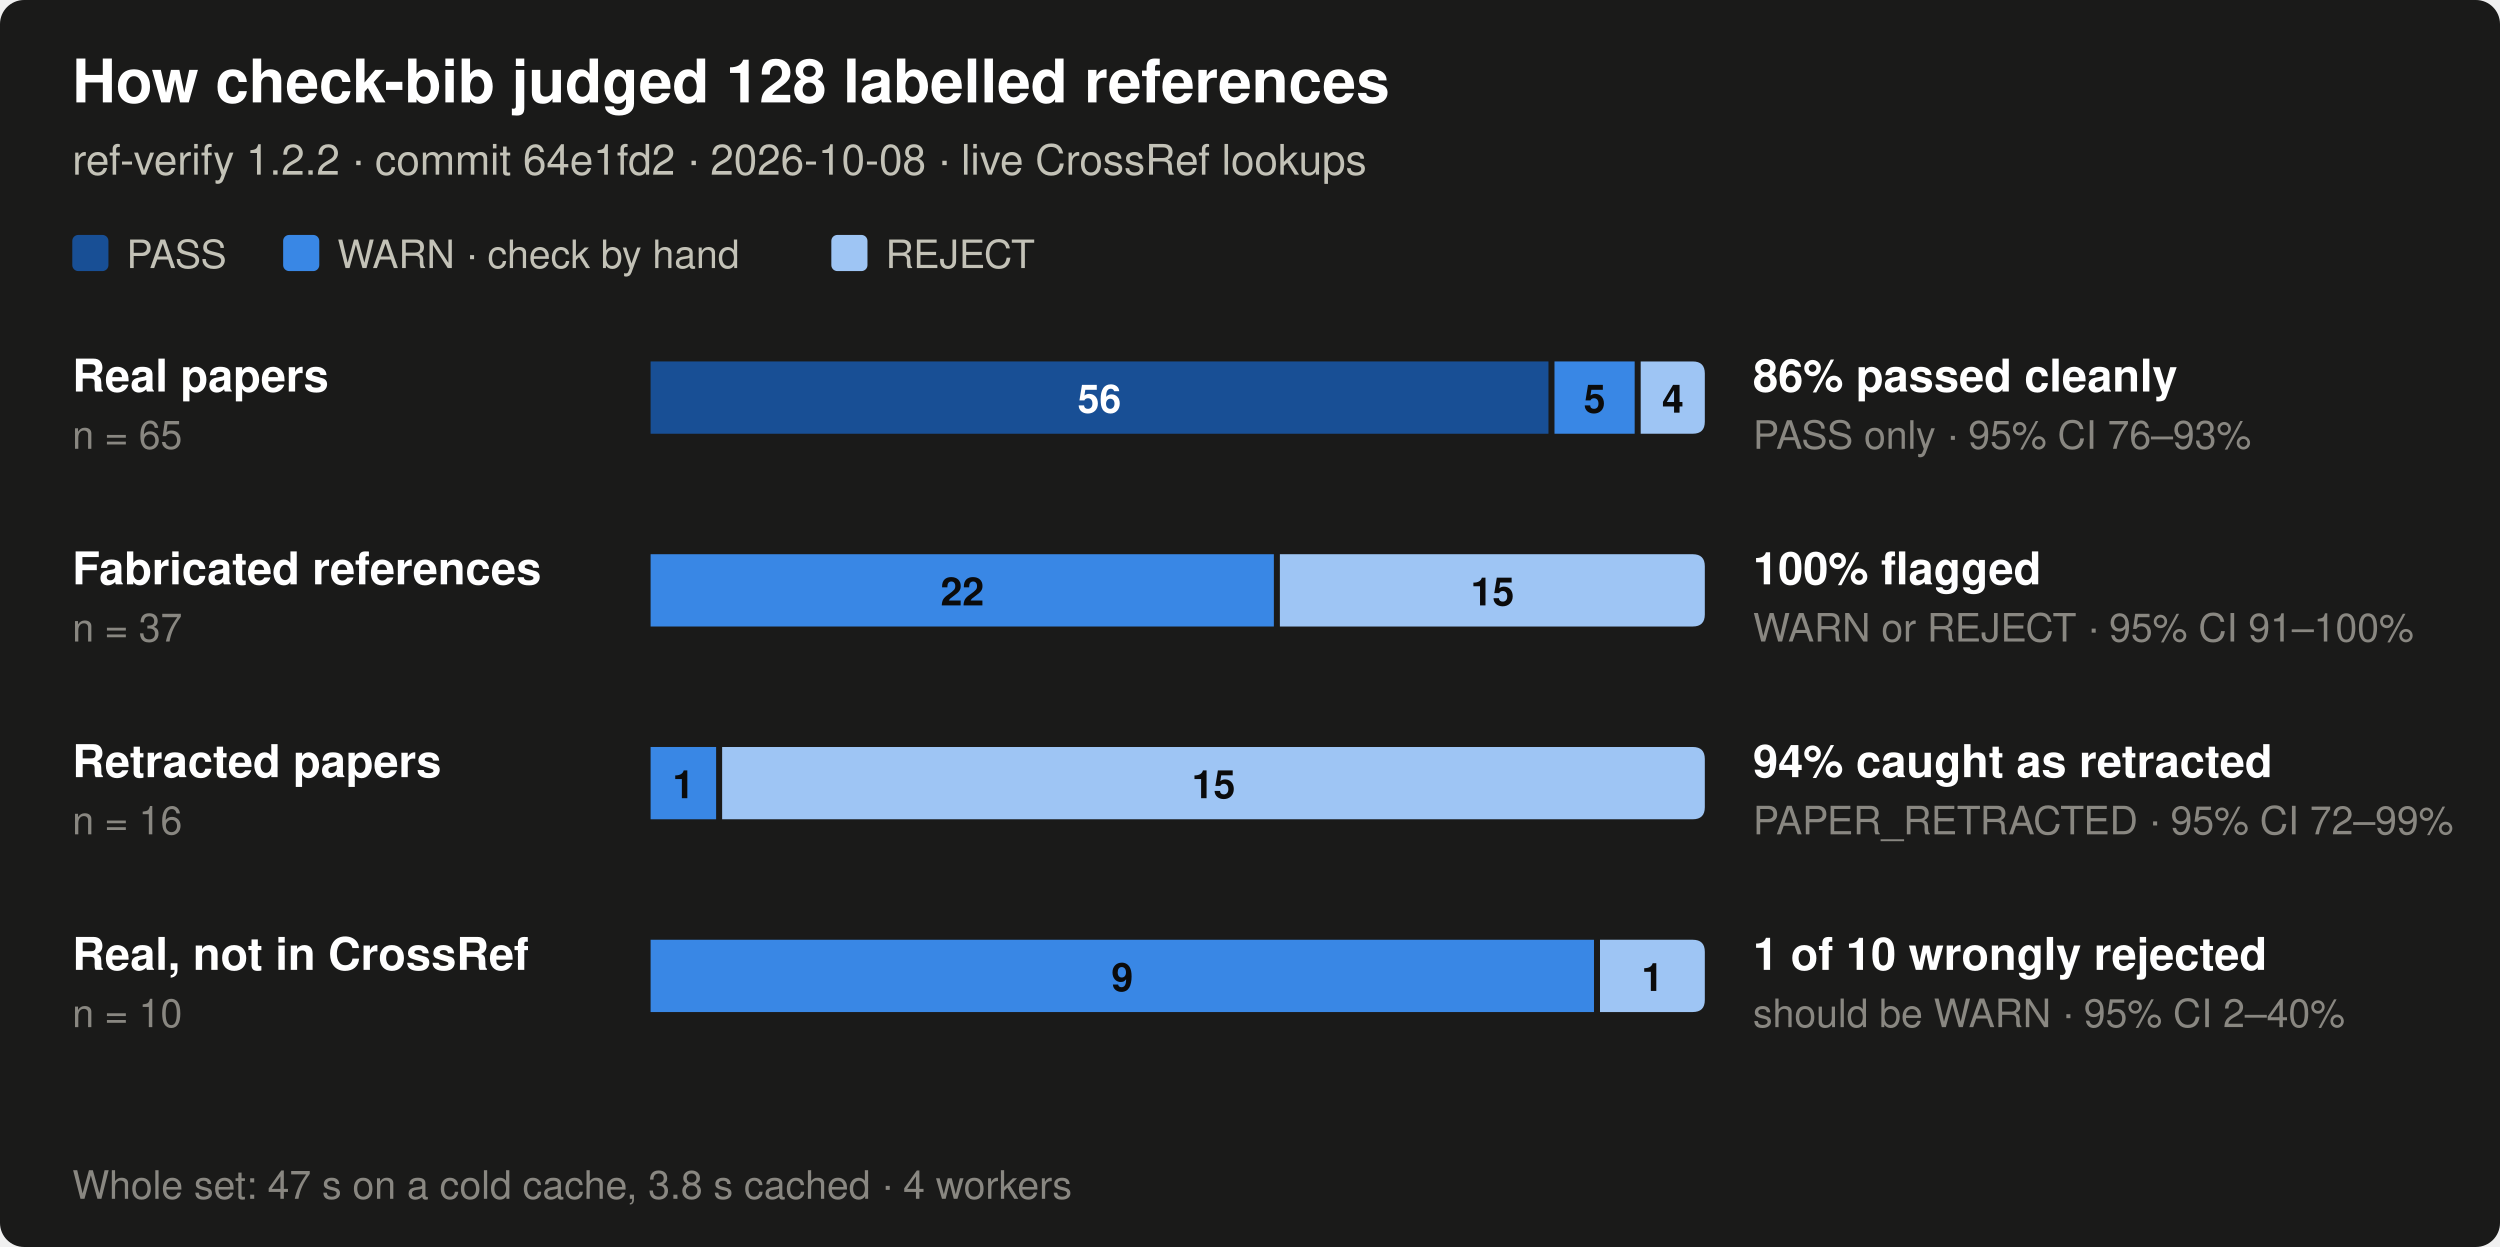
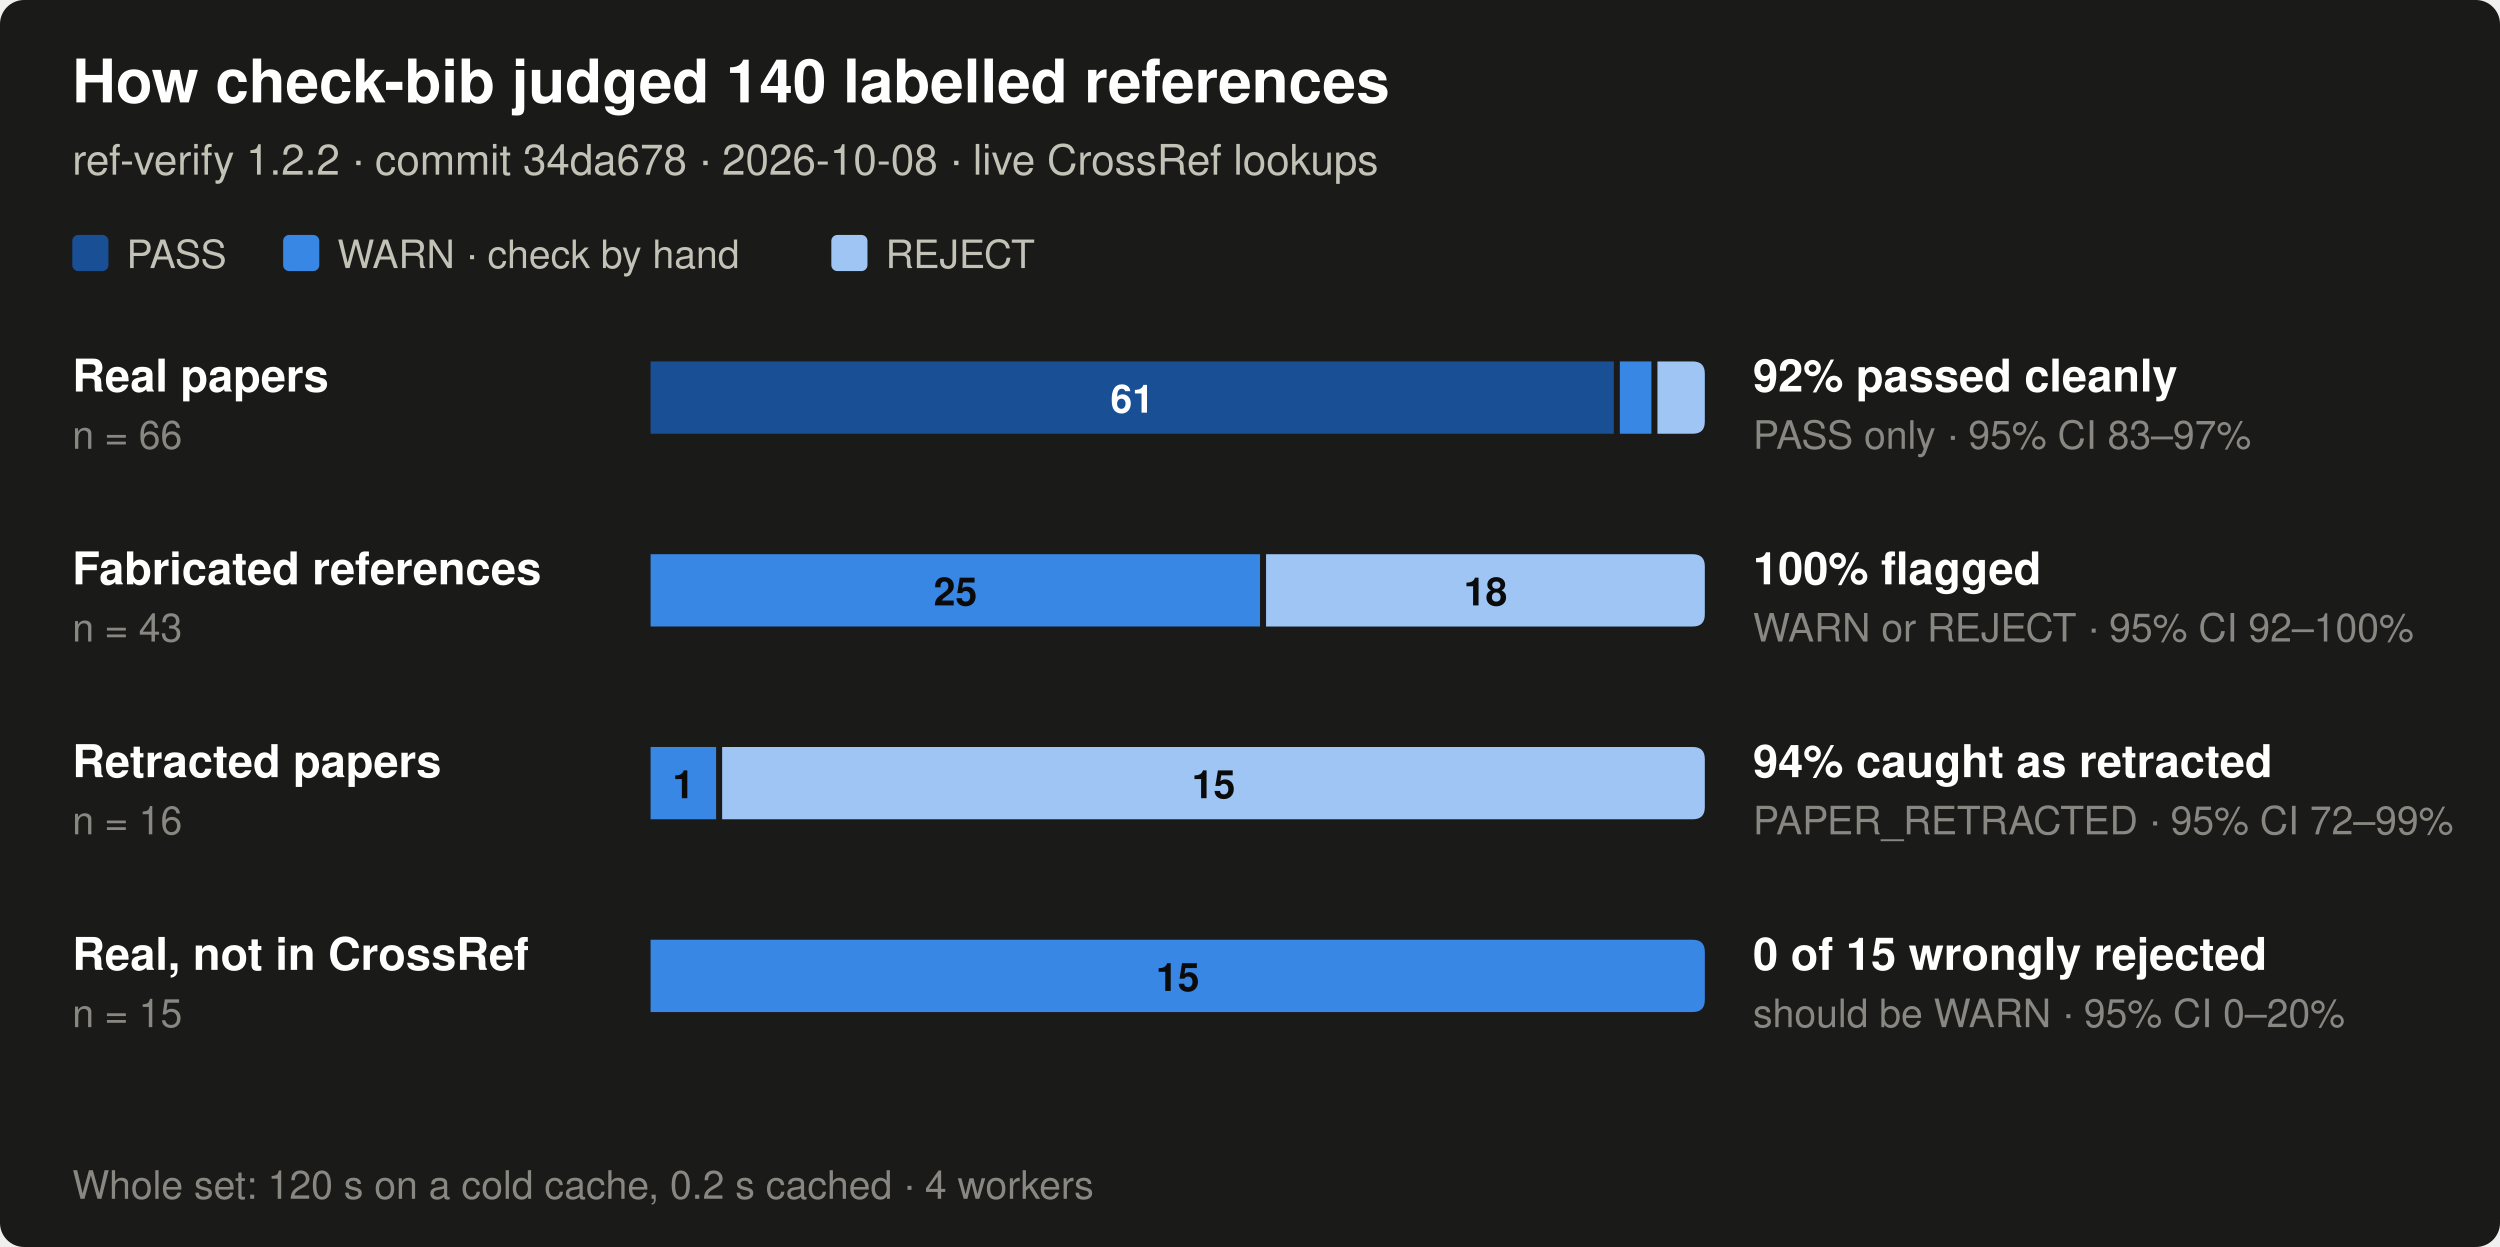
<svg xmlns="http://www.w3.org/2000/svg" width="830" height="414" viewBox="0 0 830 414" role="img" aria-labelledby="t d" font-family="system-ui, -apple-system, 'Segoe UI', Helvetica, Arial, sans-serif">
  <rect width="830" height="414" rx="8" fill="#1a1a19" />
-   <text x="24.0" y="34.0" fill="#ffffff" font-size="20" font-weight="600" text-anchor="start">How check-bib judged 128 labelled references</text>
-   <text x="24.0" y="58.0" fill="#c3c2b7" font-size="14" font-weight="400" text-anchor="start">ref-verify 1.2.2 · commit 64e1fd2 · 2026-10-08 · live CrossRef lookups</text>
+   <text x="24.0" y="34.0" fill="#ffffff" font-size="20" font-weight="600" text-anchor="start">How check-bib judged 140 labelled references</text>
+   <text x="24.0" y="58.0" fill="#c3c2b7" font-size="14" font-weight="400" text-anchor="start">ref-verify 1.2.2 · commit 34da678 · 2026-10-08 · live CrossRef lookups</text>
  <rect x="24.0" y="78" width="12" height="12" rx="2" fill="#184f95" />
  <text x="42.0" y="89.0" fill="#c3c2b7" font-size="13" font-weight="400" text-anchor="start">PASS</text>
  <rect x="94.0" y="78" width="12" height="12" rx="2" fill="#3987e5" />
  <text x="112.0" y="89.0" fill="#c3c2b7" font-size="13" font-weight="400" text-anchor="start">WARN · check by hand</text>
  <rect x="276.0" y="78" width="12" height="12" rx="2" fill="#9ec5f4" />
  <text x="294.0" y="89.0" fill="#c3c2b7" font-size="13" font-weight="400" text-anchor="start">REJECT</text>
  <text x="24.0" y="130.0" fill="#ffffff" font-size="15" font-weight="600" text-anchor="start">Real papers</text>
-   <text x="24.0" y="149.0" fill="#898781" font-size="13" font-weight="400" text-anchor="start">n = 65</text>
-   <path d="M216.00,120.00 H514.09 Q514.09,120.00 514.09,120.00 V144.00 Q514.09,144.00 514.09,144.00 H216.00 Z" fill="#184f95" />
-   <text x="365.0" y="137.0" fill="#ffffff" font-size="13" font-weight="600" text-anchor="middle">56</text>
-   <path d="M516.09,120.00 H542.71 Q542.71,120.00 542.71,120.00 V144.00 Q542.71,144.00 542.71,144.00 H516.09 Z" fill="#3987e5" />
-   <text x="529.4" y="137.0" fill="#0b0b0b" font-size="13" font-weight="600" text-anchor="middle">5</text>
-   <path d="M544.71,120.00 H562.00 Q566.00,120.00 566.00,124.00 V140.00 Q566.00,144.00 562.00,144.00 H544.71 Z" fill="#9ec5f4" />
-   <text x="555.4" y="137.0" fill="#0b0b0b" font-size="13" font-weight="600" text-anchor="middle">4</text>
-   <text x="582.0" y="130.0" fill="#ffffff" font-size="15" font-weight="600" text-anchor="start">86% passed cleanly</text>
-   <text x="582.0" y="149.0" fill="#898781" font-size="13" font-weight="400" text-anchor="start">PASS only · 95% CI 76–93%</text>
+   <text x="24.0" y="149.0" fill="#898781" font-size="13" font-weight="400" text-anchor="start">n = 66</text>
+   <path d="M216.00,120.00 H535.79 Q535.79,120.00 535.79,120.00 V144.00 Q535.79,144.00 535.79,144.00 H216.00 Z" fill="#184f95" />
+   <text x="375.9" y="137.0" fill="#ffffff" font-size="13" font-weight="600" text-anchor="middle">61</text>
+   <path d="M537.79,120.00 H548.27 Q548.27,120.00 548.27,120.00 V144.00 Q548.27,144.00 548.27,144.00 H537.79 Z" fill="#3987e5" />
+   <path d="M550.27,120.00 H562.00 Q566.00,120.00 566.00,124.00 V140.00 Q566.00,144.00 562.00,144.00 H550.27 Z" fill="#9ec5f4" />
+   <text x="582.0" y="130.0" fill="#ffffff" font-size="15" font-weight="600" text-anchor="start">92% passed cleanly</text>
+   <text x="582.0" y="149.0" fill="#898781" font-size="13" font-weight="400" text-anchor="start">PASS only · 95% CI 83–97%</text>
  <text x="24.0" y="194.0" fill="#ffffff" font-size="15" font-weight="600" text-anchor="start">Fabricated references</text>
-   <text x="24.0" y="213.0" fill="#898781" font-size="13" font-weight="400" text-anchor="start">n = 37</text>
-   <path d="M216.00,184.00 H422.92 Q422.92,184.00 422.92,184.00 V208.00 Q422.92,208.00 422.92,208.00 H216.00 Z" fill="#3987e5" />
-   <text x="319.5" y="201.0" fill="#0b0b0b" font-size="13" font-weight="600" text-anchor="middle">22</text>
-   <path d="M424.92,184.00 H562.00 Q566.00,184.00 566.00,188.00 V204.00 Q566.00,208.00 562.00,208.00 H424.92 Z" fill="#9ec5f4" />
-   <text x="495.5" y="201.0" fill="#0b0b0b" font-size="13" font-weight="600" text-anchor="middle">15</text>
+   <text x="24.0" y="213.0" fill="#898781" font-size="13" font-weight="400" text-anchor="start">n = 43</text>
+   <path d="M216.00,184.00 H418.33 Q418.33,184.00 418.33,184.00 V208.00 Q418.33,208.00 418.33,208.00 H216.00 Z" fill="#3987e5" />
+   <text x="317.2" y="201.0" fill="#0b0b0b" font-size="13" font-weight="600" text-anchor="middle">25</text>
+   <path d="M420.33,184.00 H562.00 Q566.00,184.00 566.00,188.00 V204.00 Q566.00,208.00 562.00,208.00 H420.33 Z" fill="#9ec5f4" />
+   <text x="493.2" y="201.0" fill="#0b0b0b" font-size="13" font-weight="600" text-anchor="middle">18</text>
  <text x="582.0" y="194.0" fill="#ffffff" font-size="15" font-weight="600" text-anchor="start">100% flagged</text>
-   <text x="582.0" y="213.0" fill="#898781" font-size="13" font-weight="400" text-anchor="start">WARN or REJECT · 95% CI 91–100%</text>
+   <text x="582.0" y="213.0" fill="#898781" font-size="13" font-weight="400" text-anchor="start">WARN or REJECT · 95% CI 92–100%</text>
  <text x="24.0" y="258.0" fill="#ffffff" font-size="15" font-weight="600" text-anchor="start">Retracted papers</text>
  <text x="24.0" y="277.0" fill="#898781" font-size="13" font-weight="400" text-anchor="start">n = 16</text>
  <path d="M216.00,248.00 H237.75 Q237.75,248.00 237.75,248.00 V272.00 Q237.75,272.00 237.75,272.00 H216.00 Z" fill="#3987e5" />
  <text x="226.9" y="265.0" fill="#0b0b0b" font-size="13" font-weight="600" text-anchor="middle">1</text>
  <path d="M239.75,248.00 H562.00 Q566.00,248.00 566.00,252.00 V268.00 Q566.00,272.00 562.00,272.00 H239.75 Z" fill="#9ec5f4" />
  <text x="402.9" y="265.0" fill="#0b0b0b" font-size="13" font-weight="600" text-anchor="middle">15</text>
  <text x="582.0" y="258.0" fill="#ffffff" font-size="15" font-weight="600" text-anchor="start">94% caught as retracted</text>
  <text x="582.0" y="277.0" fill="#898781" font-size="13" font-weight="400" text-anchor="start">PAPER_RETRACTED · 95% CI 72–99%</text>
  <text x="24.0" y="322.0" fill="#ffffff" font-size="15" font-weight="600" text-anchor="start">Real, not in CrossRef</text>
-   <text x="24.0" y="341.0" fill="#898781" font-size="13" font-weight="400" text-anchor="start">n = 10</text>
-   <path d="M216.00,312.00 H529.20 Q529.20,312.00 529.20,312.00 V336.00 Q529.20,336.00 529.20,336.00 H216.00 Z" fill="#3987e5" />
-   <text x="372.6" y="329.0" fill="#0b0b0b" font-size="13" font-weight="600" text-anchor="middle">9</text>
-   <path d="M531.20,312.00 H562.00 Q566.00,312.00 566.00,316.00 V332.00 Q566.00,336.00 562.00,336.00 H531.20 Z" fill="#9ec5f4" />
-   <text x="548.6" y="329.0" fill="#0b0b0b" font-size="13" font-weight="600" text-anchor="middle">1</text>
-   <text x="582.0" y="322.0" fill="#ffffff" font-size="15" font-weight="600" text-anchor="start">1 of 10 wrongly rejected</text>
-   <text x="582.0" y="341.0" fill="#898781" font-size="13" font-weight="400" text-anchor="start">should be WARN · 95% CI 2–40%</text>
-   <text x="24.0" y="398.0" fill="#898781" font-size="13" font-weight="400" text-anchor="start">Whole set: 47 s on a cold cache, 3.8 s cached · 4 workers</text>
+   <text x="24.0" y="341.0" fill="#898781" font-size="13" font-weight="400" text-anchor="start">n = 15</text>
+   <path d="M216.00,312.00 H562.00 Q566.00,312.00 566.00,316.00 V332.00 Q566.00,336.00 562.00,336.00 H216.00 Z" fill="#3987e5" />
+   <text x="391.0" y="329.0" fill="#0b0b0b" font-size="13" font-weight="600" text-anchor="middle">15</text>
+   <text x="582.0" y="322.0" fill="#ffffff" font-size="15" font-weight="600" text-anchor="start">0 of 15 wrongly rejected</text>
+   <text x="582.0" y="341.0" fill="#898781" font-size="13" font-weight="400" text-anchor="start">should be WARN · 95% CI 0–20%</text>
+   <text x="24.0" y="398.0" fill="#898781" font-size="13" font-weight="400" text-anchor="start">Whole set: 120 s on a cold cache, 0.2 s cached · 4 workers</text>
</svg>
